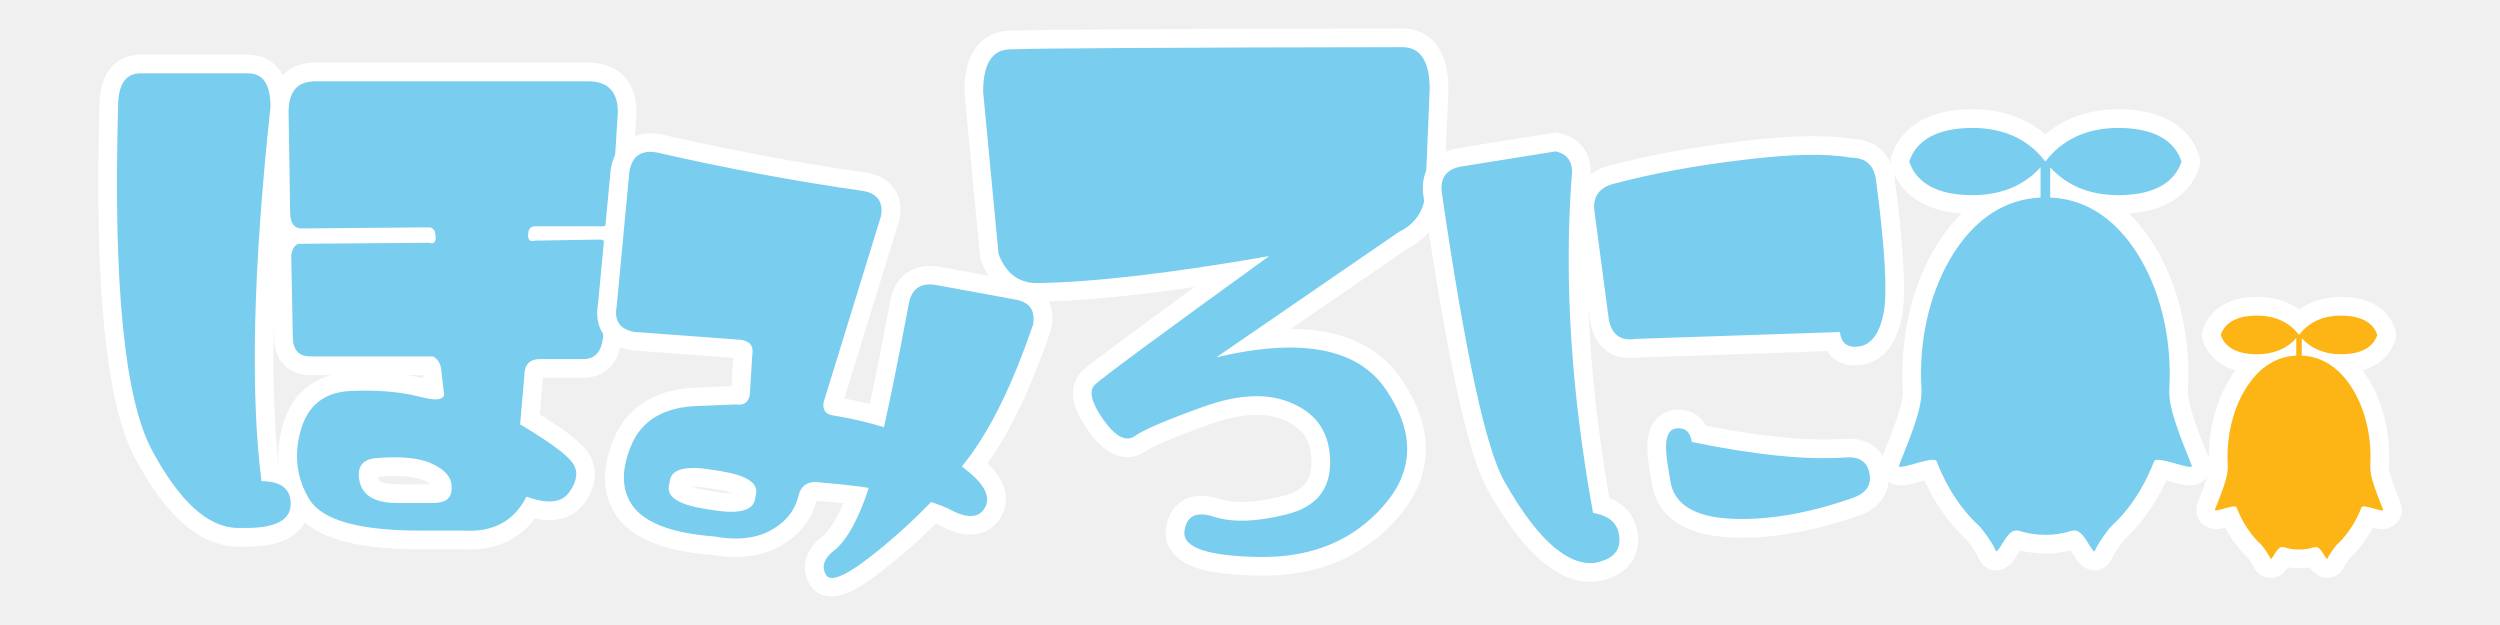
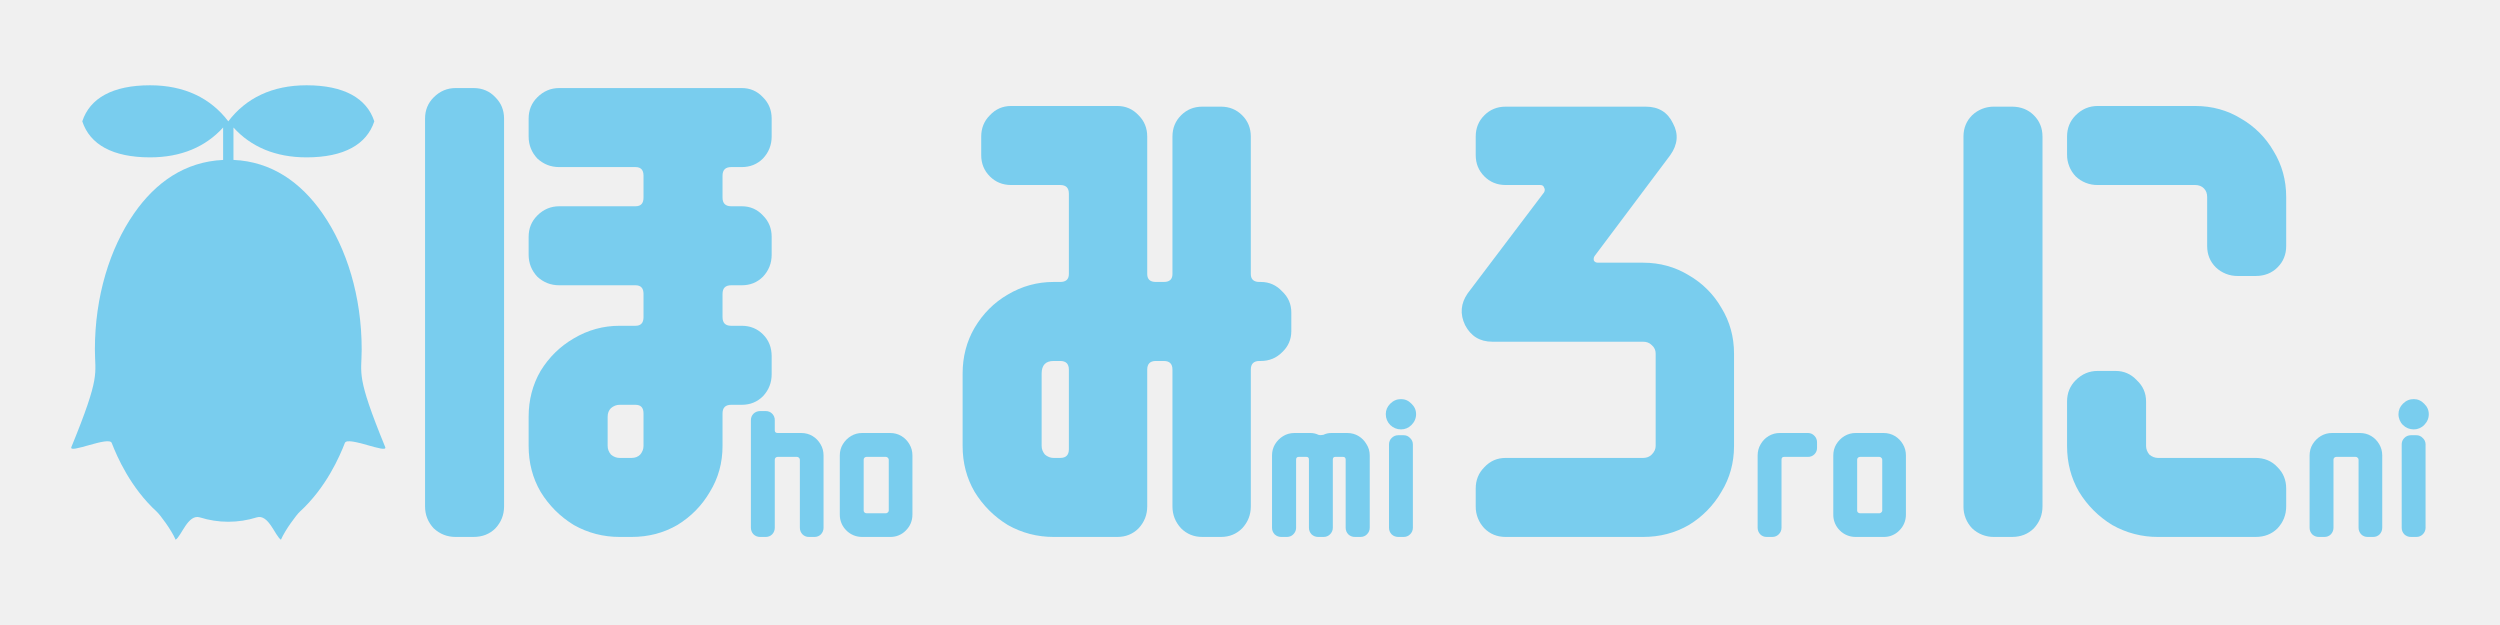
<svg xmlns="http://www.w3.org/2000/svg" width="1024" height="256" viewBox="0 0 270.933 67.733">
-   <g stroke="#fff" stroke-linecap="round" stroke-width="4.233">
-     <g fill="#79cdee" font-family="Top-Heavy_Font" paint-order="stroke fill markers">
-       <path d="M6.755 9.19q0-3.792 2.528-3.792H21.5q2.528 0 2.528 3.792-2.95 27.326-1.023 42.434 3.37 0 3.31 2.648t-5.056 2.649h-.963q-4.995-.06-9.69-8.788T6.755 9.19ZM43.65 41.332l-.24-2.047q-.06-1.324-.964-1.806H28.543q-1.986 0-1.986-2.227l-.18-9.209q.18-1.203.902-1.324l14.687-.12q.782.24.782-.542 0-1.204-.782-1.204l-14.205.12q-1.445.121-1.505-1.685l-.18-11.496q0-3.49 3.01-3.49h30.937q3.37 0 3.37 3.49l-.722 11.557q-.06 1.504-1.324 1.384h-7.343q-.783 0-.783 1.023 0 .843.783.602l7.463-.12q.963.24.903 1.384l-.662 9.811q-.3 2.287-2.107 2.347h-4.995q-1.806 0-1.806 1.866l-.482 5.538q5.056 3.01 5.96 4.394.962 1.384-.362 3.25-1.264 1.866-4.875.542-2.107 4.153-7.103 3.852h-4.935q-10.413 0-12.58-3.551-2.167-3.612-.963-7.825 1.204-4.274 5.718-4.454 4.575-.18 7.765.662t2.708-.722zm.903 10.894q0-1.565-2.227-2.588-2.167-1.023-6.62-.602-2.108.361-1.566 2.709.602 2.347 4.213 2.347h3.973q2.227.06 2.227-1.625z" aria-label="ほ" font-size="61.635" style="-inkscape-font-specification:Top-Heavy_Font" transform="translate(6.34 2.787)scale(.9562)" />
-       <path d="M66.343 6.053q0-2.574 2.573-2.574 12.302.824 23.677.618 2.574 0 2.574 2.573l-2.42 21.876q0 1.338 1.339 1.338 9.78.052 16.11 3.86 3.346 1.905 2.625 3.86-.72 1.905-4.066.67-5.404-1.39-14.67-.618-2.16 0-2.16 2.11-.207 2.523-2.472 4.273-2.264 1.698-6.022 1.595-6.64.566-9.368-1.698-2.676-2.316-1.75-6.949.927-4.684 6.743-5.765l4.015-.823q1.338 0 1.338-1.338l-.566-4.479q0-1.544-1.544-1.544l-11.941 1.03q-2.574 0-2.574-2.574zm33.765 9.882q0-2.573 2.574-2.573l9.059.206q2.573 0 2.573 2.573-1.493 10.397-4.375 16.162-2.83 5.765-7.515 11.375t-5.765 4.273q-1.08-1.287.412-2.934 1.493-1.699 2.265-6.125.823-4.427.772-22.957zm-22.75 24.14v.67q0 1.955 4.426 1.955h.927q4.478 0 4.478-1.955v-.67q0-1.904-4.478-1.904h-.927q-4.426 0-4.426 1.904z" aria-label="み" font-size="52.707" style="-inkscape-font-specification:Top-Heavy_Font" transform="matrix(.94891 .15192 -.17807 .93502 6.34 2.787)" />
-       <path d="M137.207 26.115q-16.891 2.929-26.303 3.054-3.116 0-4.363-3.304l-1.745-18.387q0-4.799 3.116-4.799 4.862-.187 44.378-.25 3.116 0 3.116 4.8l-.498 11.905q-.312 2.93-2.992 4.238l-20.693 14.21q14.585-3.427 19.322 3.803 4.8 7.168-.374 13.026-5.173 5.922-14.024 5.797-8.788-.125-8.539-2.867.312-2.68 3.366-1.683 3.116.997 8.103-.25 5.048-1.184 5.048-5.92 0-4.737-4.114-6.607-4.05-1.932-10.284.311-6.233 2.244-7.728 3.304t-3.553-1.808q-2.057-2.93-.997-3.989 1.06-1.06 19.758-14.584z" aria-label="ろ" font-size="63.824" style="-inkscape-font-specification:Top-Heavy_Font" transform="translate(6.34 2.787)scale(.9562)" />
-       <path d="M151.812 43.64q0-2.727 2.727-2.727h10.746q2.073.818 1.31 3.273-4.037 17.128-3.6 37.857 2.618.873 2.509 3.055-.055 2.182-2.51 2.51-2.4.381-4.8-2.237t-4.582-8.51q-2.182-5.891-1.8-33.221zm16.746 4.8q0-2.454 2.4-2.836 6.82-.71 15.002-.382 8.237.273 12.274 1.691 2.4.382 2.4 2.837-.328 11.782-1.528 15.11-1.2 3.273-3.273 3.327-2.073 0-1.963-1.963l-22.966-2.891q-2.673 0-2.673-2.783zm3.655 29.73q-.054-4.091 1.528-4.091t1.582 1.8q10.255 3.873 16.801 4.473 2.455.164 2.51 2.182.108 1.964-2.128 2.455-8.128 1.473-14.238.163-6.055-1.309-6.055-5.29z" aria-label="に" font-size="55.859" style="-inkscape-font-specification:Top-Heavy_Font" transform="rotate(-9.104 20.671 -38.42)scale(.9562)" />
+   <g fill="#79cdee" paint-order="stroke markers fill">
+     <path d="M16.261 9.242c-4.055 0-6.525 1.4-7.343 3.906.818 2.506 3.288 3.906 7.343 3.906h.002c3.38 0 6.027-1.149 7.917-3.237v3.516c-4.135.193-7.305 2.416-9.662 5.811-2.616 3.77-4.234 8.976-4.234 14.728 0 2.727.654 2.758-2.55 10.578-.323.79 4.072-1.223 4.372-.45.576 1.488 2.033 4.85 4.897 7.469.333.304 1.58 1.966 2.031 3.022.629-.395 1.345-2.82 2.627-2.42.992.31 2.023.474 3.08.474a10.3 10.3 0 0 0 3.08-.474c1.282-.4 1.998 2.026 2.626 2.42.451-1.057 1.698-2.718 2.03-3.022 2.865-2.62 4.323-5.981 4.898-7.468.3-.774 4.695 1.24 4.371.449-3.202-7.82-2.549-7.85-2.549-10.578 0-5.752-1.618-10.959-4.234-14.728-2.368-3.41-5.556-5.635-9.662-5.814 0-1.605-.002-2.898 0-3.513 1.89 2.088 4.538 3.237 7.917 3.237h.002c4.056 0 6.526-1.4 7.344-3.906-.818-2.505-3.288-3.906-7.344-3.906h-.001c-3.726 0-6.566 1.393-8.478 3.906-1.912-2.513-4.752-3.906-8.478-3.906Z" />
+     <g stroke="none" stroke-linecap="round" stroke-linejoin="round" stroke-width="13.493" aria-label="ほhoみmiろroにni" font-family="Kosugi Maru" font-size="71.963" letter-spacing="0" style="-inkscape-font-specification:&quot;Kosugi Maru&quot;;text-align:center" text-anchor="middle">
+       <path d="M92.38 40.56q0 1.367-.935 2.374-.936.936-2.303.936h-1.151q-.936 0-.936.935v3.526q0 2.735-1.367 4.966-1.295 2.23-3.526 3.598-2.231 1.295-4.966 1.295h-1.295q-2.663 0-4.966-1.295-2.23-1.367-3.598-3.598-1.295-2.231-1.295-4.966v-3.166q0-2.735 1.295-4.966 1.368-2.23 3.598-3.526 2.303-1.367 4.966-1.367h1.727q.864 0 .864-.936v-2.518q0-.936-.864-.936h-8.276q-1.367 0-2.375-.935-.935-1.008-.935-2.375v-1.943q0-1.367.935-2.303 1.008-1.007 2.375-1.007h8.276q.864 0 .864-.936v-2.375q0-.935-.864-.935h-8.276q-1.367 0-2.375-.936-.935-1.007-.935-2.375v-1.943q0-1.367.935-2.302 1.008-1.008 2.375-1.008h19.79q1.367 0 2.303 1.008.935.935.935 2.302v1.943q0 1.368-.935 2.375-.936.936-2.303.936h-1.151q-.936 0-.936.935v2.375q0 .936.936.936h1.151q1.367 0 2.303 1.007.935.936.935 2.303v1.943q0 1.367-.935 2.375-.936.935-2.303.935h-1.151q-.936 0-.936.936v2.518q0 .936.936.936h1.151q1.367 0 2.303.935.935.936.935 2.375zm-29 14.32q0 1.367-.936 2.375-.936.935-2.375.935h-1.943q-1.367 0-2.375-.935-.935-1.008-.935-2.375V12.853q0-1.367.935-2.302 1.008-1.008 2.375-1.008h1.943q1.44 0 2.375 1.008.935.935.935 2.302zm15.112-6.549v-3.526q0-.935-.864-.935h-1.727q-.504 0-.936.36-.36.36-.36.935v3.166q0 .504.36.936.432.36.936.36h1.295q.576 0 .936-.36.36-.432.36-.936" font-family="Monomaniac One" style="-inkscape-font-specification:&quot;Monomaniac One&quot;;text-align:start" text-anchor="start" transform="translate(-8.752)" />
+       <path d="M98.002 57.19q0 .413-.283.718a.95.95 0 0 1-.695.282h-.61a.95.95 0 0 1-.695-.282 1.02 1.02 0 0 1-.283-.718v-7.372a.27.27 0 0 0-.109-.217.27.27 0 0 0-.195-.087h-2.11a.35.35 0 0 0-.217.087.3.3 0 0 0-.087.217v7.372q0 .413-.283.718a.95.95 0 0 1-.696.282h-.608a1.02 1.02 0 0 1-.718-.282 1.02 1.02 0 0 1-.283-.718V45.55q0-.436.283-.718a1.02 1.02 0 0 1 .718-.283h.608q.414 0 .696.283a.97.97 0 0 1 .283.717v1.116a.27.27 0 0 0 .087.196.4.4 0 0 0 .217.065h2.566q.675 0 1.218.327.543.326.87.891.326.543.326 1.218zm9.633-1.435q0 1.021-.717 1.74a2.3 2.3 0 0 1-1.697.695H102.2a2.38 2.38 0 0 1-1.718-.696 2.37 2.37 0 0 1-.718-1.74v-6.392q0-.675.327-1.218.348-.566.891-.891a2.3 2.3 0 0 1 1.218-.327h3.022q.675 0 1.218.327.545.325.87.891.326.543.326 1.218zm-2.566-.413v-5.524a.27.27 0 0 0-.109-.217.27.27 0 0 0-.195-.087h-2.11a.35.35 0 0 0-.217.087.3.3 0 0 0-.087.217v5.524a.27.27 0 0 0 .087.195.35.35 0 0 0 .218.087h2.109a.27.27 0 0 0 .195-.087q.11-.087.11-.195" font-size="21.745" style="text-align:start" text-anchor="start" transform="translate(-8.752)" />
+       <path d="M148.696 35.882q0 1.367-1.007 2.302-.936.936-2.303.936h-.144q-.935 0-.935.936V54.88q0 1.367-.936 2.375-.936.935-2.303.935h-2.015q-1.367 0-2.303-.935-.935-1.008-.935-2.375V40.056q0-.936-.936-.936h-.863q-.936 0-.936.936V54.88q0 1.367-.935 2.375-.936.935-2.303.935h-6.909q-2.662 0-4.965-1.295-2.231-1.367-3.598-3.598-1.296-2.231-1.296-4.966v-7.844q0-2.734 1.296-4.965 1.367-2.303 3.598-3.598 2.303-1.368 4.965-1.368h.72q.936 0 .936-.863v-8.708q0-.935-.936-.935h-5.325q-1.368 0-2.303-.936-.936-.935-.936-2.303v-2.015q0-1.367.936-2.302.935-1.008 2.303-1.008h11.514q1.367 0 2.303 1.008.935.935.935 2.302v14.897q0 .863.936.863h.863q.936 0 .936-.863V14.796q0-1.367.935-2.302.936-.936 2.303-.936h2.015q1.367 0 2.303.936.935.935.935 2.302v14.897q0 .863.936.863h.144q1.367 0 2.303 1.008 1.007.935 1.007 2.303zm-24.107 12.81v-8.636q0-.936-.936-.936h-.72q-1.295 0-1.295 1.367v7.844q0 .504.36.936.432.36.935.36h.72q.936 0 .936-.936" font-family="Monomaniac One" style="-inkscape-font-specification:&quot;Monomaniac One&quot;;text-align:start" text-anchor="start" transform="translate(-8.752)" />
+       <path d="M157.195 57.19q0 .413-.304.718-.283.282-.696.282h-.609q-.413 0-.718-.282-.282-.305-.282-.718v-7.372q0-.304-.283-.304h-.848q-.261 0-.261.304v7.372q0 .413-.304.718-.283.282-.696.282h-.587q-.414 0-.718-.282-.283-.305-.283-.718v-7.372q0-.304-.26-.304h-.849q-.282 0-.282.304v7.372q0 .413-.305.718-.282.282-.696.282h-.608q-.414 0-.718-.282-.283-.305-.283-.718v-7.828q0-.674.326-1.218.348-.565.892-.891t1.218-.327h1.718q.478 0 .87.196.26.065.543 0 .391-.196.87-.196h1.718q.674 0 1.217.327.544.326.87.891.348.544.348 1.218zm5.023-12.308q0 .674-.5 1.175-.478.478-1.13.478-.675 0-1.175-.478-.478-.5-.478-1.175 0-.652.478-1.13.5-.5 1.174-.5.653 0 1.131.5.5.478.5 1.13m-.348 12.308q0 .413-.304.718-.283.282-.696.282h-.587q-.413 0-.718-.282-.282-.305-.282-.718v-9.024q0-.413.282-.696.305-.304.718-.304h.587q.413 0 .696.304.304.283.304.696z" font-size="21.745" style="text-align:start" text-anchor="start" transform="translate(-8.752)" />
+       <path d="M196.674 48.331q0 2.735-1.367 4.966a10.13 10.13 0 0 1-3.527 3.598q-2.23 1.295-4.965 1.295h-14.897q-1.367 0-2.302-.935a3.38 3.38 0 0 1-.936-2.375v-1.943q0-1.368.936-2.303.934-1.008 2.302-1.007h14.897q.576 0 .935-.36.432-.432.432-.936V38.328a1.16 1.16 0 0 0-.432-.935q-.36-.36-.935-.36h-16.336q-2.015 0-2.95-1.799-.864-1.799.288-3.454l8.275-10.939q.144-.288 0-.503-.072-.288-.431-.288h-3.743q-1.367 0-2.302-.936-.936-.935-.936-2.303v-2.015q0-1.367.936-2.302.934-.936 2.302-.936h15.185q2.087 0 2.95 1.8.936 1.726-.288 3.453l-8.203 10.939a.6.6 0 0 0-.072.504q.144.215.431.215h4.894q2.735 0 4.965 1.368a9.56 9.56 0 0 1 3.527 3.526q1.367 2.23 1.367 4.965z" font-family="Monomaniac One" style="-inkscape-font-specification:&quot;Monomaniac One&quot;;text-align:start" text-anchor="start" transform="translate(-8.752)" />
+       <path d="M205.67 48.535a.95.95 0 0 1-.283.696.95.95 0 0 1-.696.283h-2.588q-.282 0-.282.304v7.372a.98.98 0 0 1-.305.718.95.95 0 0 1-.696.282h-.609a.95.95 0 0 1-.695-.282 1.02 1.02 0 0 1-.283-.718v-7.828q0-.675.326-1.218.326-.566.87-.891a2.3 2.3 0 0 1 1.218-.327h3.044q.412 0 .696.305a.97.97 0 0 1 .282.717zm9.633 7.22q0 1.021-.718 1.74a2.3 2.3 0 0 1-1.696.695h-3.023a2.38 2.38 0 0 1-1.718-.696 2.37 2.37 0 0 1-.717-1.74v-6.392q0-.675.326-1.218.349-.566.892-.891a2.3 2.3 0 0 1 1.217-.327h3.023q.674 0 1.218.327.543.325.87.891.326.543.326 1.218zm-2.566-.413v-5.524a.27.27 0 0 0-.11-.217.27.27 0 0 0-.195-.087h-2.11a.35.35 0 0 0-.217.087.3.3 0 0 0-.087.217v5.524a.27.27 0 0 0 .087.195.35.35 0 0 0 .218.087h2.11a.27.27 0 0 0 .195-.087q.108-.087.109-.195" font-size="21.745" style="text-align:start" text-anchor="start" transform="translate(-8.752)" />
+       <path d="M256.514 26.67q0 1.368-.936 2.303-.935.936-2.375.936h-1.943a3.38 3.38 0 0 1-2.374-.936q-.936-.935-.936-2.303v-5.325q0-.576-.36-.935t-.935-.36h-10.579a3.38 3.38 0 0 1-2.375-.936 3.38 3.38 0 0 1-.935-2.375v-1.943q0-1.367.935-2.302 1.008-1.008 2.375-1.008h10.579q2.735 0 4.965 1.367a9.56 9.56 0 0 1 3.526 3.527q1.368 2.23 1.368 4.965zm-26.41 28.21q0 1.367-.936 2.375-.936.935-2.375.935h-1.943a3.38 3.38 0 0 1-2.375-.935 3.38 3.38 0 0 1-.935-2.375V14.796q0-1.367.935-2.302a3.38 3.38 0 0 1 2.375-.936h1.943q1.439 0 2.375.936.935.934.935 2.302zm26.41 0q0 1.367-.936 2.375-.935.935-2.375.935h-10.578a9.96 9.96 0 0 1-4.966-1.295 10.75 10.75 0 0 1-3.598-3.598q-1.295-2.231-1.295-4.966V43.51q0-1.368.935-2.303 1.008-1.008 2.375-1.008h1.943q1.368 0 2.303 1.008 1.007.935 1.007 2.303v4.821q0 .504.36.936.432.36.936.36h10.578q1.44 0 2.375 1.007.936.936.936 2.303z" font-family="Monomaniac One" style="-inkscape-font-specification:&quot;Monomaniac One&quot;;text-align:start" text-anchor="start" transform="translate(-8.752)" />
+       <path d="M258.17 57.19q0 .413-.282.718a.95.95 0 0 1-.696.282h-.609a.95.95 0 0 1-.695-.282 1.02 1.02 0 0 1-.283-.718v-7.372a.27.27 0 0 0-.109-.217.27.27 0 0 0-.196-.087h-2.109a.35.35 0 0 0-.217.087.3.3 0 0 0-.087.217v7.372q0 .413-.283.718a.95.95 0 0 1-.696.282h-.609a1.02 1.02 0 0 1-.717-.282 1.02 1.02 0 0 1-.283-.718v-7.828q0-.675.326-1.218.349-.566.892-.891a2.3 2.3 0 0 1 1.218-.327h3.022q.674 0 1.218.327.543.325.87.891.326.543.326 1.218zm5.046-12.308q0 .675-.5 1.175a1.55 1.55 0 0 1-1.131.478q-.675 0-1.174-.478a1.64 1.64 0 0 1-.479-1.175q0-.653.479-1.13.5-.5 1.174-.5.653 0 1.13.5.5.477.5 1.13m-.348 12.308a.98.98 0 0 1-.305.718.95.95 0 0 1-.695.282h-.588a1.02 1.02 0 0 1-.717-.282 1.02 1.02 0 0 1-.283-.718v-9.024q0-.414.283-.696a.98.98 0 0 1 .717-.304h.588q.413 0 .695.304.305.282.305.696z" font-size="21.745" />
    </g>
-     <path fill="#79cdee" stroke-linejoin="round" stroke-width="4.048" d="M213.757 13.865c-3.78 0-6.083 1.307-6.846 3.643.763 2.336 3.066 3.64 6.846 3.64h.002c3.151 0 5.619-1.07 7.382-3.017v3.278c-3.855.18-6.81 2.252-9.008 5.418-2.438 3.514-3.948 8.368-3.948 13.73 0 2.544.609 2.573-2.376 9.863-.303.736 3.796-1.14 4.075-.419.535 1.387 1.895 4.52 4.566 6.962.31.284 1.472 1.833 1.893 2.818.585-.367 1.253-2.63 2.449-2.257a9.6 9.6 0 0 0 5.743 0c1.195-.372 1.862 1.89 2.448 2.257.42-.985 1.583-2.534 1.893-2.818 2.67-2.442 4.03-5.575 4.567-6.962.279-.722 4.376 1.155 4.075.419-2.986-7.291-2.377-7.32-2.377-9.862 0-5.363-1.508-10.217-3.947-13.731-2.208-3.18-5.18-5.254-9.008-5.421 0-1.496-.003-2.702 0-3.275 1.763 1.947 4.23 3.018 7.381 3.018h.001c3.781 0 6.085-1.305 6.847-3.641-.762-2.336-3.066-3.642-6.847-3.643h0c-3.475 0-6.121 1.299-7.905 3.643-1.782-2.343-4.43-3.643-7.904-3.643z" paint-order="stroke markers fill" />
-     <path fill="#fdb515" stroke-linejoin="round" stroke-width="4.048" d="M244.608 34.204c-2.173 0-3.497.75-3.935 2.094.438 1.342 1.762 2.093 3.935 2.094h.001c1.811-.001 3.23-.617 4.244-1.736v1.884c-2.217.104-3.916 1.295-5.179 3.115-1.402 2.02-2.27 4.811-2.27 7.894 0 1.463.351 1.478-1.365 5.67-.174.423 2.182-.656 2.342-.24.308.796 1.09 2.598 2.625 4.002.179.162.847 1.054 1.088 1.62.338-.21.721-1.512 1.409-1.297a5.5 5.5 0 0 0 3.301 0c.687-.215 1.071 1.085 1.408 1.297.242-.566.91-1.457 1.088-1.62 1.535-1.404 2.317-3.206 2.625-4.003.16-.415 2.517.664 2.343.241-1.717-4.192-1.366-4.207-1.366-5.67 0-3.083-.867-5.874-2.27-7.894-1.269-1.828-2.977-3.021-5.179-3.117v-1.883c1.014 1.12 2.433 1.736 4.244 1.736h0c2.174 0 3.499-.75 3.937-2.094-.438-1.343-1.763-2.093-3.936-2.094h0c-1.999 0-3.519.748-4.545 2.094-1.024-1.346-2.546-2.094-4.544-2.094z" paint-order="stroke markers fill" />
  </g>
</svg>
